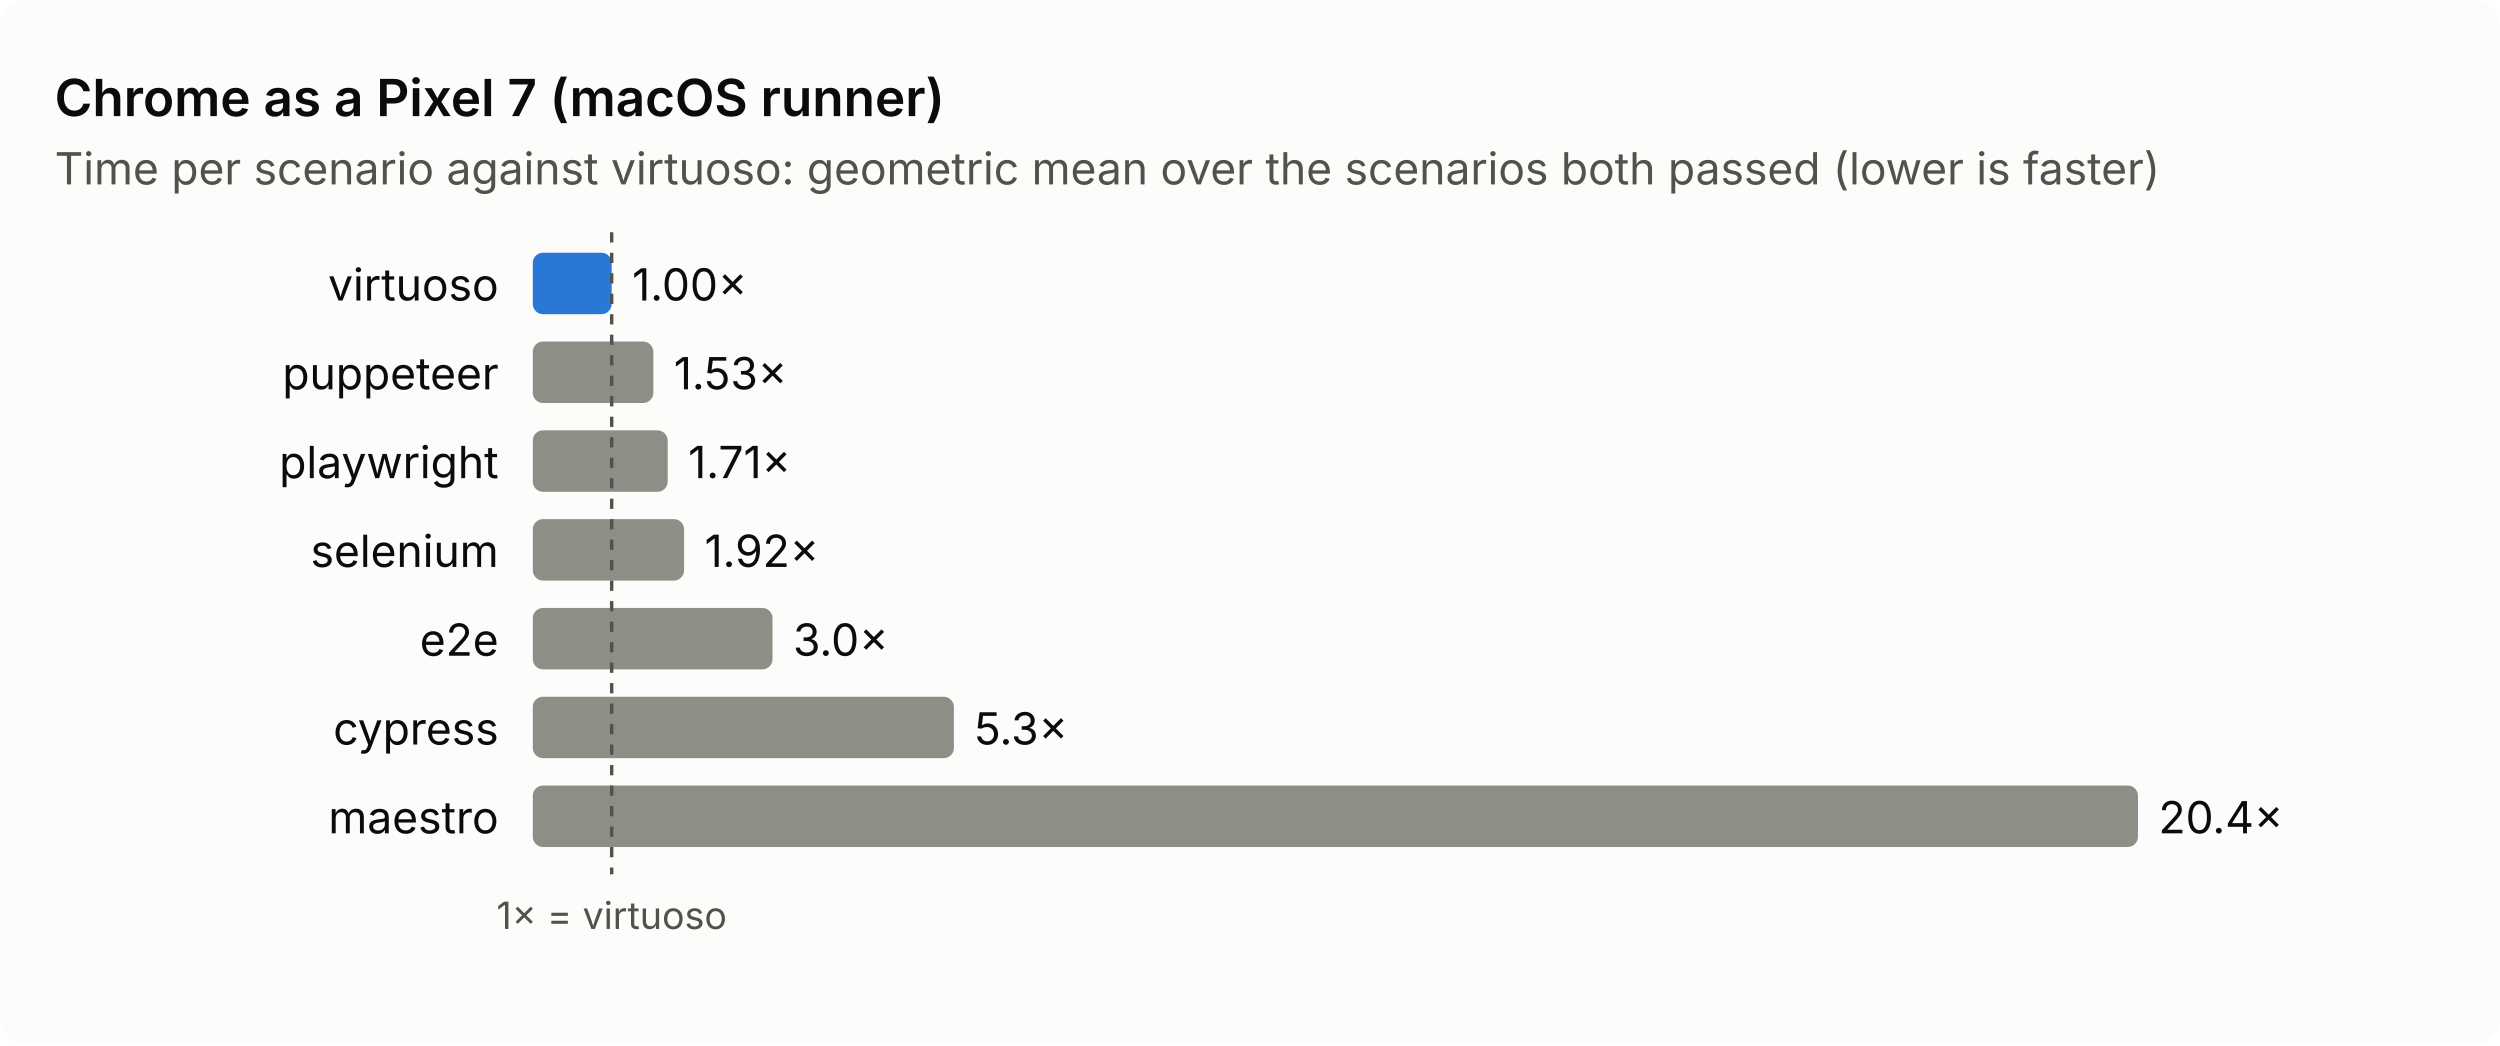
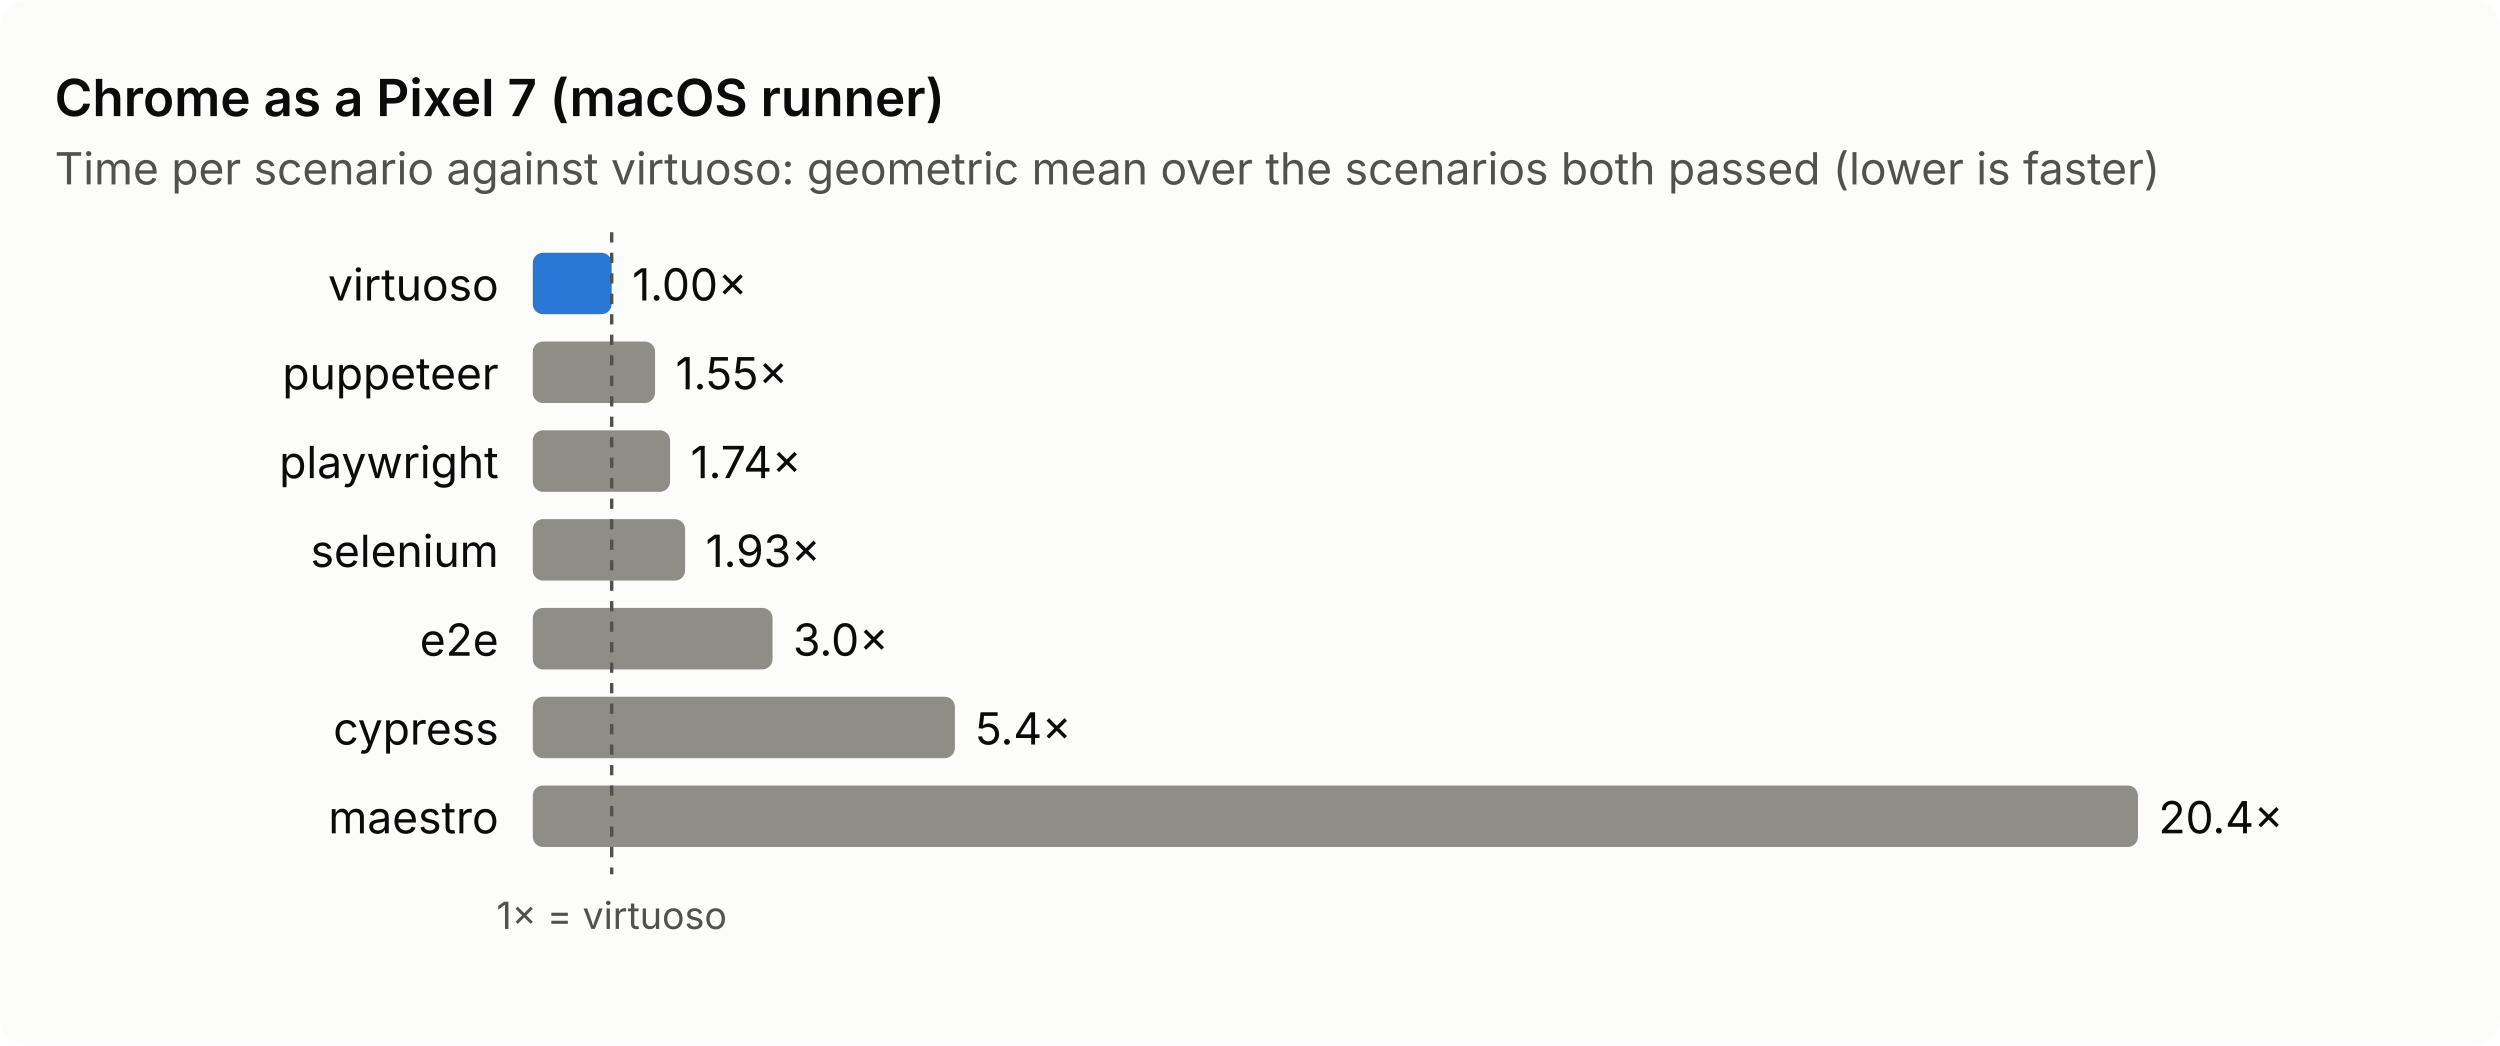
<svg xmlns="http://www.w3.org/2000/svg" viewBox="0 0 732 306" width="732" height="306" role="img" aria-label="Chrome as a Pixel 7 (macOS runner): time per scenario against virtuoso">
  <style>text{font:13px system-ui,-apple-system,'Segoe UI',sans-serif;fill:#0b0b0b}.sub,.axis{fill:#52514e}.axis{font-size:11px}.title{font-size:15px;font-weight:600}.bg{fill:#fcfcfb}.bar{fill:#8f8e86}.base{fill:#2a78d6}.ref{stroke:#52514e;stroke-dasharray:3 3}@media (prefers-color-scheme: dark){.bg{fill:#1a1a19}text{fill:#f0efec}.sub,.axis{fill:#c3c2b7}.base{fill:#3987e5}.ref{stroke:#c3c2b7}}</style>
  <rect class="bg" width="732" height="306" rx="8" />
  <text class="title" x="16" y="34.0">Chrome as a Pixel 7 (macOS runner)</text>
  <text class="sub" x="16" y="54.0">Time per scenario against virtuoso: geometric mean over the scenarios both passed (lower is faster)</text>
  <text x="146.0" y="88.0" text-anchor="end">virtuoso</text>
  <rect class="bar base" x="156" y="74.0" width="23.1" height="18" rx="3" />
  <text x="185.1" y="88.0">1.00×</text>
  <text x="146.0" y="114.0" text-anchor="end">puppeteer</text>
-   <rect class="bar" x="156" y="100.0" width="35.3" height="18" rx="3" />
-   <text x="197.3" y="114.0">1.53×</text>
+   <rect class="bar" x="156" y="100.0" width="35.8" height="18" rx="3" />
+   <text x="197.8" y="114.0">1.55×</text>
  <text x="146.0" y="140.0" text-anchor="end">playwright</text>
-   <rect class="bar" x="156" y="126.0" width="39.5" height="18" rx="3" />
-   <text x="201.5" y="140.0">1.71×</text>
+   <rect class="bar" x="156" y="126.0" width="40.2" height="18" rx="3" />
+   <text x="202.2" y="140.0">1.74×</text>
  <text x="146.0" y="166.0" text-anchor="end">selenium</text>
-   <rect class="bar" x="156" y="152.0" width="44.3" height="18" rx="3" />
-   <text x="206.3" y="166.0">1.92×</text>
+   <rect class="bar" x="156" y="152.0" width="44.6" height="18" rx="3" />
+   <text x="206.6" y="166.0">1.93×</text>
  <text x="146.0" y="192.0" text-anchor="end">e2e</text>
  <rect class="bar" x="156" y="178.0" width="70.2" height="18" rx="3" />
  <text x="232.2" y="192.0">3.0×</text>
  <text x="146.0" y="218.0" text-anchor="end">cypress</text>
-   <rect class="bar" x="156" y="204.0" width="123.3" height="18" rx="3" />
-   <text x="285.3" y="218.0">5.3×</text>
+   <rect class="bar" x="156" y="204.0" width="123.6" height="18" rx="3" />
+   <text x="285.6" y="218.0">5.4×</text>
  <text x="146.0" y="244.0" text-anchor="end">maestro</text>
  <rect class="bar" x="156" y="230.0" width="470.0" height="18" rx="3" />
  <text x="632.0" y="244.0">20.4×</text>
  <line class="ref" x1="179.1" y1="68.0" x2="179.1" y2="256.0" />
  <text class="axis" x="179.1" y="272.0" text-anchor="middle">1× = virtuoso</text>
</svg>
